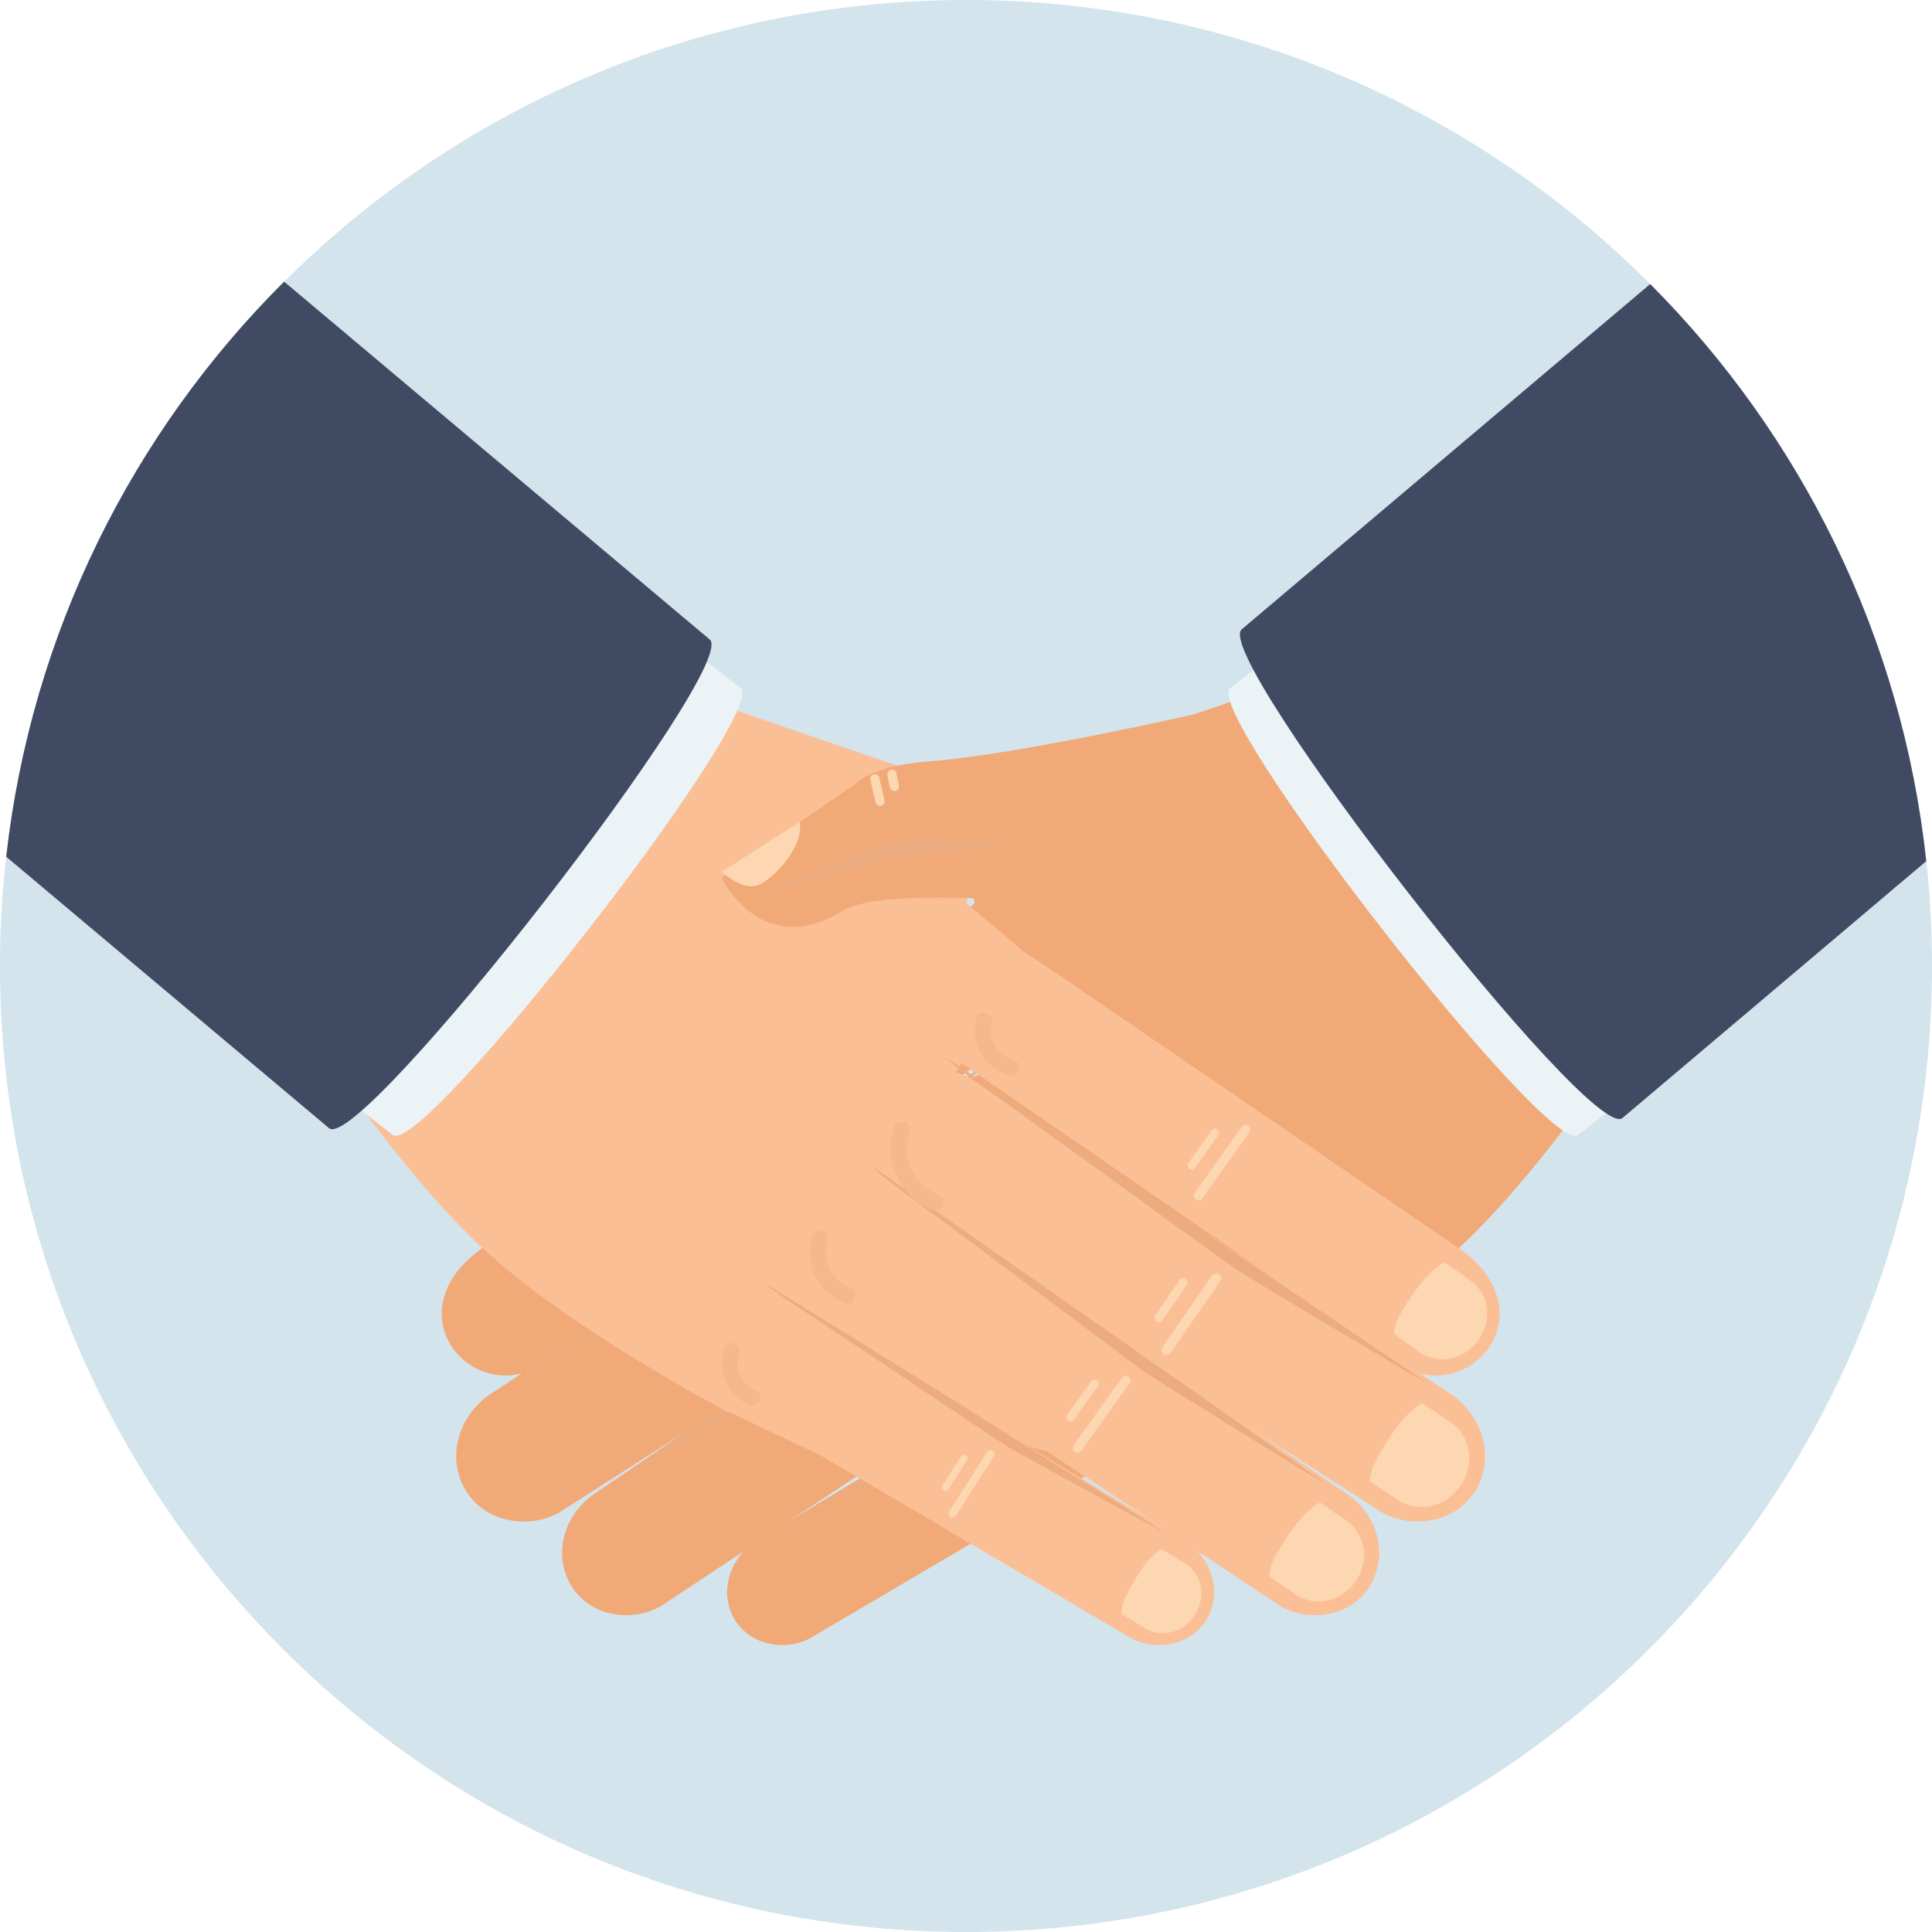
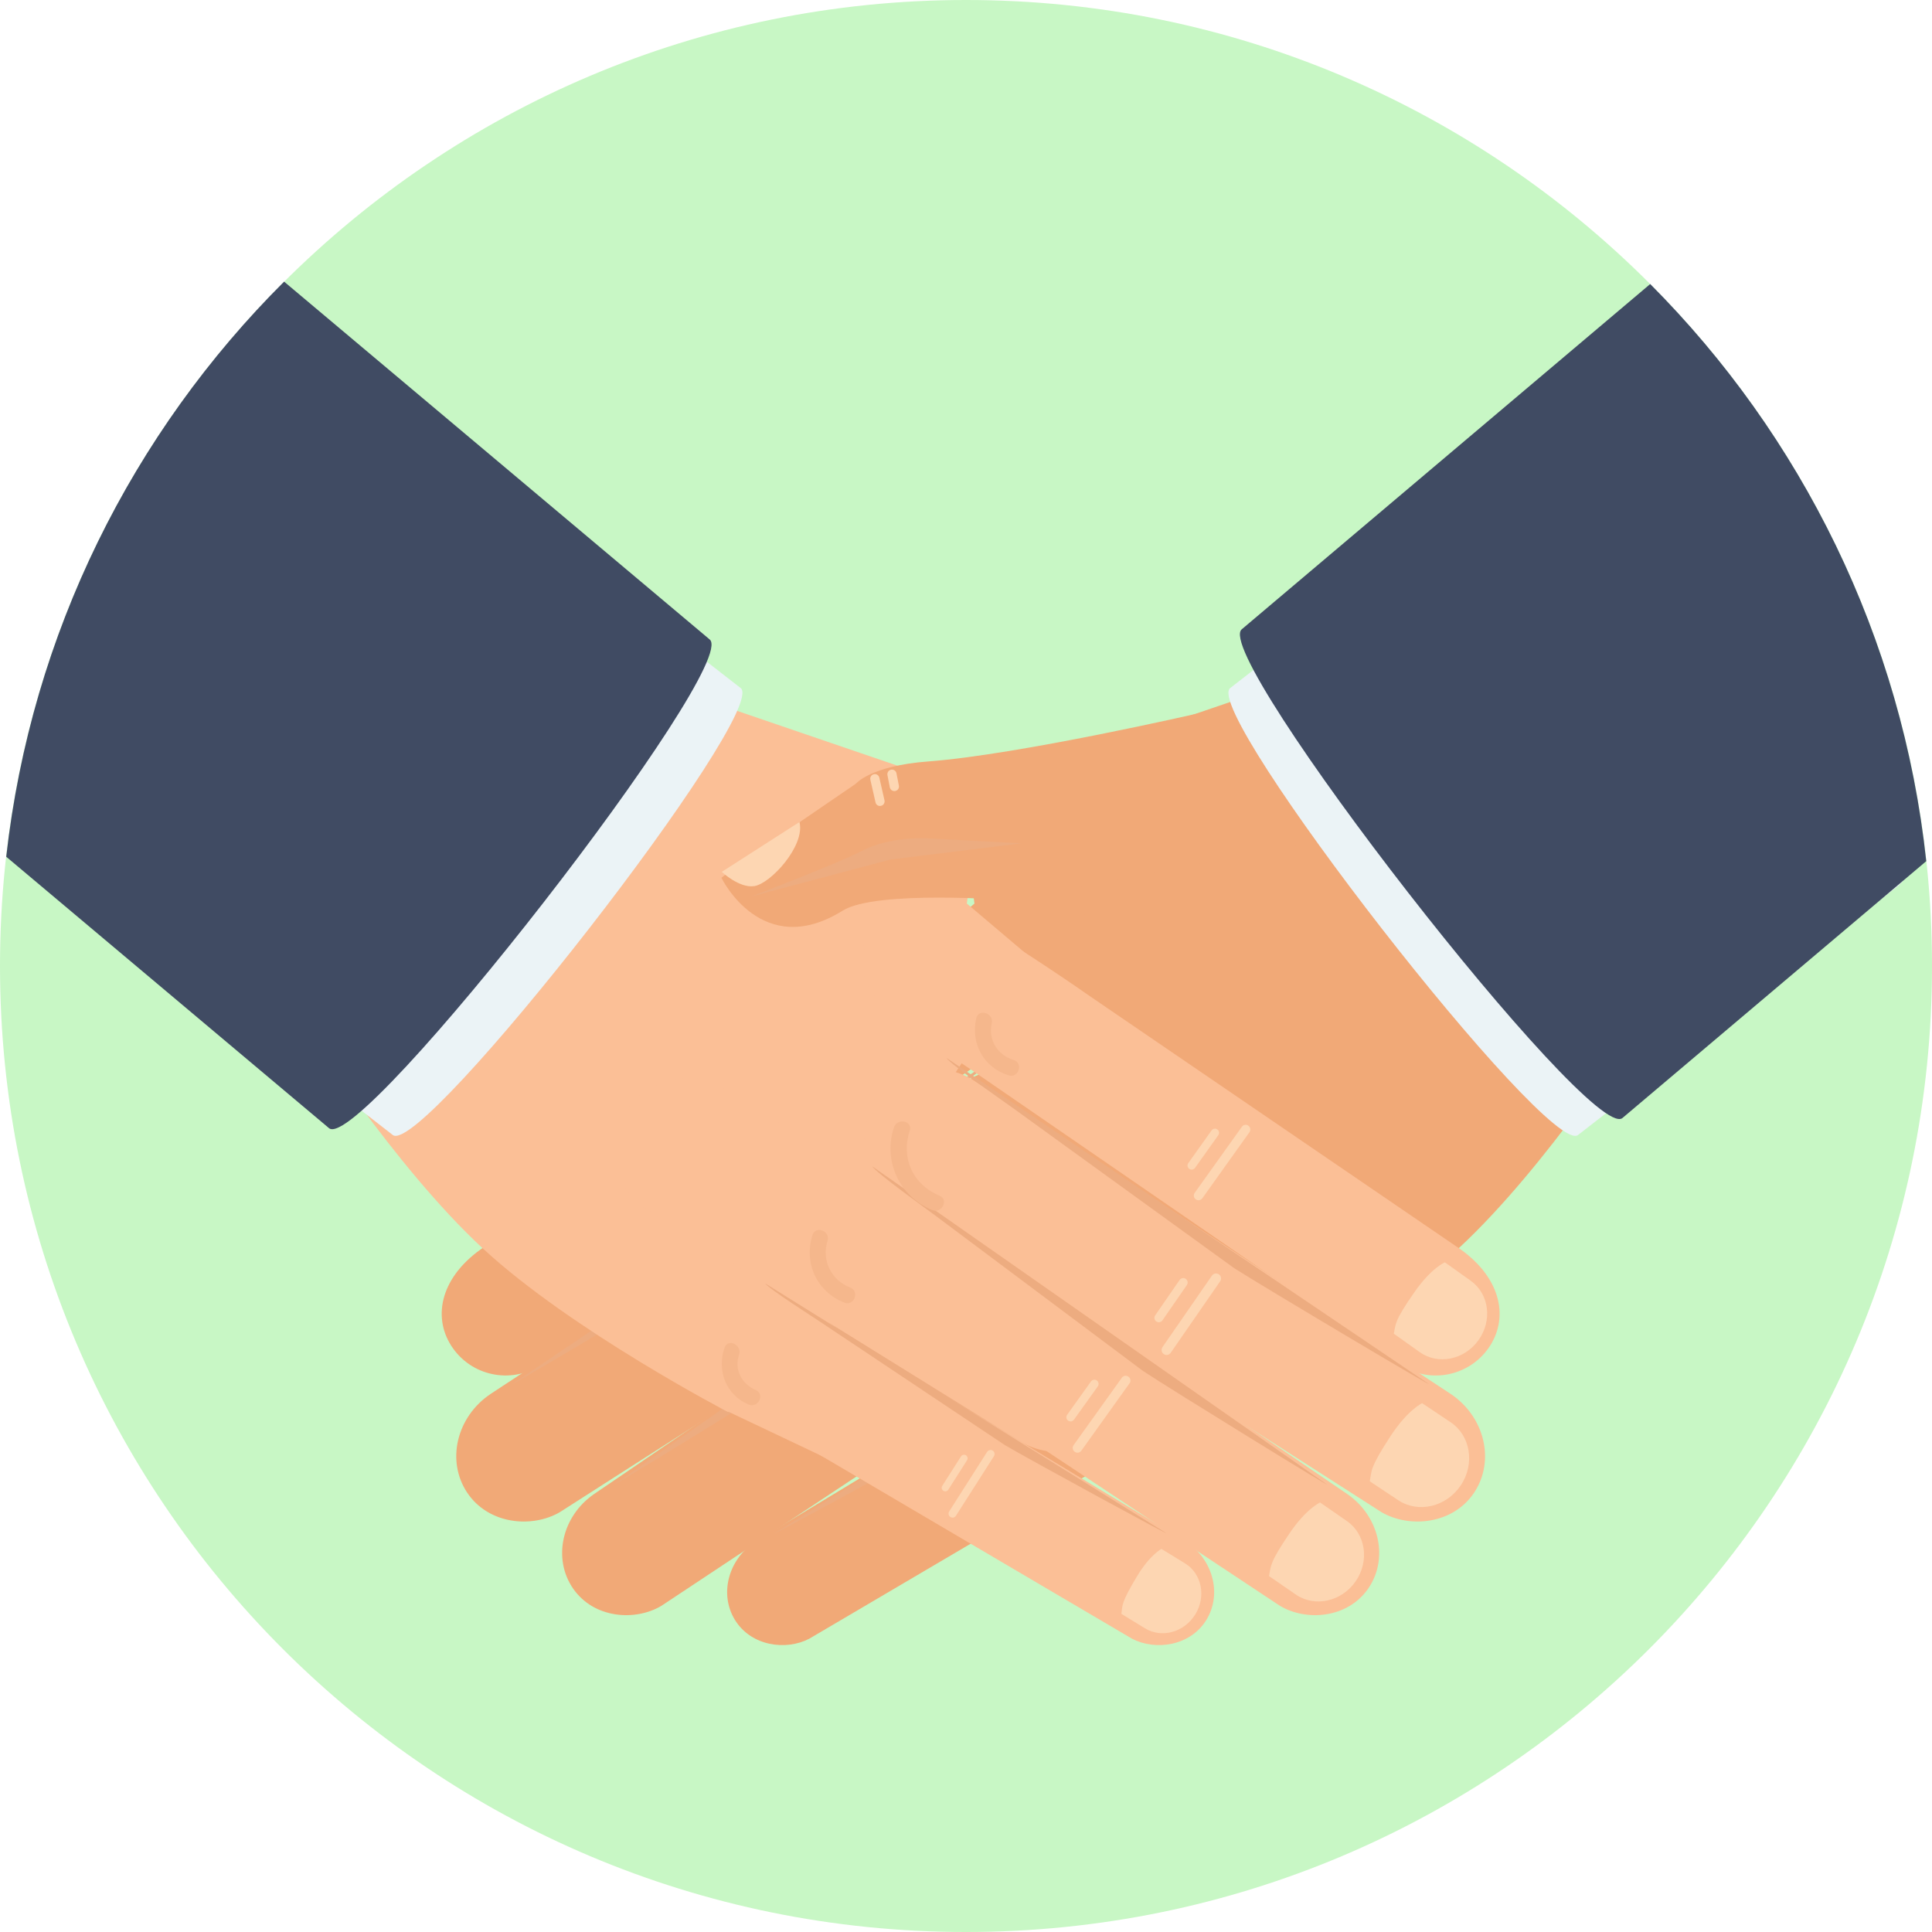
<svg xmlns="http://www.w3.org/2000/svg" version="1.1" id="Layer_1" x="0px" y="0px" viewBox="0 0 473.931 473.931" style="enable-background:new 0 0 473.931 473.931;" xml:space="preserve">
-   <circle style="fill:#D3E4ED;" cx="236.966" cy="236.966" r="236.966" />
+   <circle style="fill:#C8F7C5;" cx="236.966" cy="236.966" r="236.966" />
  <g>
    <path style="fill:#FDD6B2;" d="M260.079,197.67c-0.614-0.135-0.969-0.745-0.834-1.351l1.265-5.56   c0.146-0.614,0.76-0.988,1.351-0.834l0,0c0.614,0.142,0.988,0.76,0.842,1.358l-1.265,5.564   C261.298,197.46,260.692,197.838,260.079,197.67L260.079,197.67z" />
    <path style="fill:#FDD6B2;" d="M256.55,194.025c-0.614-0.153-0.98-0.752-0.827-1.366l0.591-3.005   c0.135-0.606,0.752-0.973,1.351-0.834l0,0c0.617,0.146,0.98,0.763,0.842,1.366l-0.58,3.001   C257.77,193.801,257.156,194.167,256.55,194.025L256.55,194.025z" />
  </g>
  <path style="fill:#FBBF96;" d="M298.622,345.784c8.296-5.152,30.638-27.685,25.493-35.992l0,0  c-5.145-8.288-16.045-10.836-24.336-5.691l-64.167,39.158c-8.296,5.149-12.396,13.1-7.244,21.384l0,0  c5.149,8.299,11.76,8.426,22.963,3.566L298.622,345.784z" />
  <path style="fill:#EDAC80;" d="M272.524,324.688l-46.518,33.141c-0.247-8.221,3.48-10.739,8.217-13.676l51.011-33.433  C284.037,312.452,274.376,323.412,272.524,324.688z" />
  <g>
    <path style="fill:#F1A977;" d="M223.099,235.147l15.94-13.497l-3.405-26.843l84.844-28.999l80.773,86.139   c0,0-21.706,34.144-43.453,54.282c-21.747,20.138-60.197,40.168-60.197,40.168L223.099,235.147z" />
    <path style="fill:#F1A977;" d="M316.95,297.129c8.288-5.141,10.832-16.033,5.691-24.333l0,0   c-5.141-8.299-16.037-10.847-24.333-5.691l-90.85,56.358c-8.299,5.145-10.847,16.033-5.699,24.333l0,0   c5.141,8.292,16.037,10.84,24.333,5.699L316.95,297.129z" />
  </g>
  <path style="fill:#EDAC80;" d="M239.817,307.797l-40.714,31.023c-0.116-6.96,2.687-11.831,7.427-14.769l36.639-23.625  C241.972,302.166,241.669,306.54,239.817,307.797z" />
  <g>
    <path style="fill:#F1A977;" d="M237.157,262.971c7.121-5.078,31.341-18.716,26.263-25.822l4.707-23.307   c-5.078-7.113-55.228,27.667-59.236,30.503l-90.958,62.117c-10.222,7.311-11.88,17.201-6.791,24.321l0,0   c5.07,7.113,14.967,8.763,22.076,3.682L237.157,262.971z" />
    <path style="fill:#F1A977;" d="M296.201,344.493c7.719-3.412,10.069-14.686,6.077-21.163l0,0c-3.981-6.481-12.86-8.239-19.846-3.94   l-96.721,58.502c-6.975,4.288-9.407,13.021-5.418,19.498l0,0c3.989,6.469,12.576,7.562,18.23,4.591l98.101-57.735" />
  </g>
  <path style="fill:#EDAC80;" d="M275.001,324.257l-45.29,30.241c-5.343,3.173-43.311,23.861-39.315,21.414l98.139-61.095  C287.506,316.224,276.553,323.202,275.001,324.257z" />
  <path style="fill:#F1A977;" d="M254.87,295.681c9.343-4.561,11.723-18.548,6.511-26.338l0,0c-5.205-7.787-16.228-9.545-24.613-3.933  l-116.384,76.508c-8.397,5.605-10.978,16.464-5.766,24.258l0,0c5.205,7.779,15.828,8.737,22.656,4.804l118.112-75.632" />
  <path style="fill:#EDAC80;" d="M227.828,271.745l-54.349,39.333c-6.447,4.157-52.224,31.393-47.423,28.187l118.004-79.767  C242.855,261.28,229.707,270.38,227.828,271.745z" />
  <path style="fill:#F1A977;" d="M273.111,320.407c8.823-4.486,10.885-17.852,5.796-25.186l0,0c-5.078-7.33-15.596-8.842-23.502-3.368  l-109.682,74.648c-7.914,5.459-10.211,15.85-5.13,23.191l0,0c5.078,7.338,15.207,8.075,21.657,4.224l111.344-73.825" />
  <path style="fill:#EDAC80;" d="M246.982,298.027l-51.172,38.286c-6.065,4.056-49.257,30.686-44.733,27.566l111.183-77.776  C261.137,287.824,248.752,296.695,246.982,298.027z" />
  <path style="fill:#FBBF96;" d="M177.591,345.784c-8.295-5.152-30.638-27.685-25.493-35.992l0,0  c5.145-8.288,16.041-10.836,24.336-5.691l64.164,39.158c8.292,5.149,12.396,13.1,7.244,21.384l0,0  c-5.149,8.299-11.764,8.426-22.963,3.566L177.591,345.784z" />
  <path style="fill:#EDAC80;" d="M203.69,324.688l46.514,33.141c0.247-8.221-3.48-10.739-8.213-13.676l-51.015-33.433  C192.173,312.452,201.834,323.412,203.69,324.688z" />
  <g>
    <path style="fill:#FBBF96;" d="M253.111,235.147l-15.936-13.497l3.405-26.843l-84.844-28.999l-80.77,86.139   c0,0,21.706,34.144,43.453,54.282s60.197,40.168,60.197,40.168L253.111,235.147z" />
    <path style="fill:#FBBF96;" d="M159.264,297.129c-8.288-5.141-10.832-16.033-5.691-24.333l0,0   c5.141-8.299,16.037-10.847,24.333-5.691l90.846,56.358c8.303,5.145,10.851,16.033,5.702,24.333l0,0   c-5.141,8.292-16.041,10.84-24.333,5.699L159.264,297.129z" />
  </g>
  <path style="fill:#EDAC80;" d="M236.393,307.797l40.718,31.023c0.116-6.96-2.687-11.831-7.427-14.769l-36.639-23.625  C234.242,302.166,234.545,306.54,236.393,307.797z" />
  <path style="fill:#FBBF96;" d="M239.054,262.971c-7.117-5.078-31.341-18.716-26.26-25.822l-4.707-23.307  c5.078-7.113,55.221,27.667,59.236,30.503l90.958,62.121c10.219,7.311,11.88,17.201,6.791,24.321l0,0  c-5.074,7.113-14.971,8.763-22.076,3.682L239.054,262.971z" />
  <g>
    <path style="fill:#FDD6B2;" d="M341.907,327.165l6.361,4.524c4.505,3.207,10.967,1.893,14.421-2.945   c3.461-4.834,2.604-11.36-1.908-14.567l-6.35-4.524c0,0-3.311,1.381-7.409,7.248C341.93,324.167,342.42,324.818,341.907,327.165z" />
    <path style="fill:#FDD6B2;" d="M293.328,294.211c-0.516-0.37-0.629-1.081-0.266-1.594l11.577-16.209   c0.374-0.52,1.074-0.651,1.598-0.269l0,0c0.509,0.359,0.632,1.081,0.262,1.598l-11.566,16.217   C294.559,294.462,293.844,294.578,293.328,294.211L293.328,294.211z" />
    <path style="fill:#FDD6B2;" d="M291.73,286.716c-0.453-0.318-0.569-0.947-0.236-1.399l5.717-8.026   c0.326-0.453,0.962-0.561,1.407-0.236l0,0c0.471,0.333,0.558,0.965,0.236,1.414l-5.706,8.019   C292.815,286.941,292.183,287.053,291.73,286.716L291.73,286.716z" />
  </g>
  <path style="fill:#FBBF96;" d="M180.012,344.493c-7.719-3.412-10.069-14.686-6.08-21.163l0,0c3.981-6.481,12.864-8.239,19.85-3.94  l96.717,58.502c6.978,4.288,9.407,13.021,5.422,19.498l0,0c-3.989,6.469-12.576,7.562-18.234,4.591l-98.101-57.739" />
  <path style="fill:#EDAC80;" d="M201.213,324.257l45.29,30.241c5.343,3.173,43.311,23.861,39.315,21.414l-98.139-61.099  C188.708,316.224,199.657,323.202,201.213,324.257z" />
  <g>
    <path style="fill:#FDD6B2;" d="M275.079,395.889l5.788,3.543c4.108,2.514,9.62,0.988,12.344-3.405   c2.717-4.4,1.59-10.005-2.518-12.527l-5.781-3.536c0,0-2.784,1.392-5.994,6.709C274.93,393.289,275.39,393.809,275.079,395.889z" />
    <path style="fill:#FDD6B2;" d="M233.145,372.126c-0.471-0.288-0.606-0.902-0.303-1.369l9.302-14.604   c0.292-0.46,0.913-0.599,1.373-0.307l0,0c0.46,0.299,0.591,0.917,0.299,1.369l-9.313,14.604   C234.208,372.29,233.602,372.429,233.145,372.126L233.145,372.126z" />
    <path style="fill:#FDD6B2;" d="M231.417,365.693c-0.415-0.258-0.539-0.79-0.273-1.212l4.599-7.214   c0.262-0.412,0.804-0.535,1.212-0.273l0,0c0.419,0.266,0.528,0.801,0.269,1.212l-4.599,7.222   C232.375,365.832,231.821,365.963,231.417,365.693L231.417,365.693z" />
  </g>
  <path style="fill:#FBBF96;" d="M221.344,295.681c-9.343-4.561-11.723-18.548-6.507-26.338l0,0  c5.205-7.787,16.224-9.545,24.613-3.933l116.384,76.508c8.393,5.605,10.978,16.464,5.766,24.258l0,0  c-5.205,7.779-15.828,8.737-22.656,4.804l-118.116-75.628" />
  <path style="fill:#EDAC80;" d="M248.386,271.745l54.349,39.333c6.447,4.157,52.224,31.393,47.423,28.187l-118.004-79.767  C233.362,261.28,246.507,270.38,248.386,271.745z" />
  <g>
    <path style="fill:#FDD6B2;" d="M336.018,363.37l6.956,4.625c4.935,3.289,11.805,1.665,15.356-3.618   c3.543-5.291,2.417-12.243-2.529-15.528l-6.937-4.632c0,0-3.495,1.579-7.701,7.989C335.943,360.159,336.493,360.822,336.018,363.37   z" />
    <path style="fill:#FDD6B2;" d="M285.485,332.171c-0.572-0.389-0.703-1.149-0.326-1.71l12.138-17.545   c0.385-0.561,1.149-0.703,1.706-0.314l0,0c0.558,0.393,0.7,1.156,0.311,1.703l-12.138,17.553   C286.787,332.41,286.039,332.556,285.485,332.171L285.485,332.171z" />
    <path style="fill:#FDD6B2;" d="M283.648,324.167c-0.494-0.344-0.617-1.007-0.269-1.508l5.987-8.673   c0.348-0.49,1.029-0.614,1.504-0.281l0,0c0.505,0.352,0.61,1.018,0.284,1.515l-6.002,8.677   C284.815,324.388,284.131,324.508,283.648,324.167L283.648,324.167z" />
  </g>
  <path style="fill:#FBBF96;" d="M203.103,320.407c-8.819-4.486-10.881-17.852-5.796-25.186l0,0c5.078-7.33,15.599-8.842,23.506-3.368  l109.682,74.648c7.914,5.459,10.211,15.85,5.13,23.191l0,0c-5.078,7.338-15.207,8.075-21.657,4.224L202.62,320.093" />
  <path style="fill:#EDAC80;" d="M229.231,298.027l51.169,38.286c6.069,4.056,49.26,30.686,44.736,27.566l-111.183-77.776  C215.073,287.824,227.462,296.695,229.231,298.027z" />
  <g>
    <path style="fill:#FDD6B2;" d="M311.303,386.625l6.556,4.516c4.647,3.207,11.214,1.762,14.675-3.207   c3.457-4.991,2.492-11.633-2.163-14.836l-6.548-4.528c0,0-3.349,1.459-7.446,7.498C311.281,383.564,311.79,384.204,311.303,386.625   z" />
    <path style="fill:#FDD6B2;" d="M263.644,356.133c-0.535-0.37-0.659-1.1-0.284-1.631l11.831-16.531   c0.374-0.531,1.1-0.644,1.624-0.262l0,0c0.528,0.374,0.655,1.104,0.269,1.624l-11.824,16.531   C264.879,356.391,264.157,356.519,263.644,356.133L263.644,356.133z" />
    <path style="fill:#FDD6B2;" d="M262.017,348.481c-0.464-0.326-0.576-0.965-0.236-1.433l5.841-8.168   c0.333-0.464,0.984-0.572,1.437-0.247l0,0c0.471,0.341,0.561,0.98,0.243,1.448l-5.845,8.168   C263.124,348.717,262.477,348.826,262.017,348.481L262.017,348.481z" />
  </g>
  <g>
    <path style="fill:#F5B78C;" d="M248.632,260.011c-3.936-1.205-6.297-4.935-5.362-9.018c0.561-2.477-3.218-3.693-3.794-1.19   c-1.411,6.166,1.848,12.135,7.97,13.994C249.893,264.542,251.083,260.756,248.632,260.011L248.632,260.011z" />
    <path style="fill:#F5B78C;" d="M230.451,293.29c-6.541-2.69-9.489-9.235-7.281-15.932c0.804-2.432-3.087-3.203-3.88-0.801   c-2.728,8.277,1.355,16.988,9.403,20.28C231.035,297.803,232.831,294.256,230.451,293.29L230.451,293.29z" />
    <path style="fill:#F5B78C;" d="M208.573,315.849c-4.655-1.833-7.094-6.615-5.575-11.446c0.76-2.417-2.919-3.895-3.689-1.448   c-2.17,6.87,1.044,13.931,7.813,16.583C209.501,320.482,210.96,316.781,208.573,315.849L208.573,315.849z" />
    <path style="fill:#F5B78C;" d="M185.389,340.983c-3.398-1.456-5.366-4.999-4.093-8.629c0.834-2.38-2.713-4.183-3.555-1.774   c-1.949,5.583,0.296,11.57,5.871,13.957C185.958,345.552,187.747,342.004,185.389,340.983L185.389,340.983z" />
  </g>
  <path style="fill:#EBF3F6;" d="M96.35,278.421l-78.083-60.77c-7.255-5.658-6.155-19.191,2.462-30.26l54.14-69.574  c8.61-11.068,21.47-15.461,28.725-9.811l78.091,60.774C188.944,174.426,103.613,284.067,96.35,278.421z" />
  <path style="fill:#F1A977;" d="M181.352,211.806l28.58-19.547c0,0,3.633-4.412,17.743-5.47  c22.278-1.665,66.495-11.854,66.495-11.854c27.24,8.09,24.838,32.25,24.838,32.25l-71.299,13.642c0,0-32.826-2.552-41.002,2.563  c-19.876,12.396-29.732-8.06-29.732-8.06L181.352,211.806z" />
  <path style="fill:#FDD6B2;" d="M196.117,201.643l-19.061,12.232c0,0,4.296,4.034,7.947,3.499  C189.045,216.775,197.572,207.454,196.117,201.643z" />
  <path style="fill:#EDAC80;" d="M184.256,219.926l34.17-9.077l32.194-3.977l-22.87-1.212c0,0-9.373-0.632-16.381,3.098  C205.946,211.638,184.256,219.926,184.256,219.926z" />
  <g>
    <path style="fill:#FDD6B2;" d="M216.135,197.67c0.61-0.135,0.969-0.745,0.834-1.351l-1.265-5.56   c-0.146-0.614-0.763-0.988-1.355-0.834l0,0c-0.614,0.142-0.984,0.76-0.842,1.358l1.268,5.564   C214.915,197.46,215.522,197.838,216.135,197.67L216.135,197.67z" />
    <path style="fill:#FDD6B2;" d="M219.664,194.025c0.614-0.153,0.98-0.752,0.827-1.366l-0.591-3.005   c-0.135-0.606-0.752-0.973-1.355-0.834l0,0c-0.614,0.146-0.977,0.763-0.838,1.366l0.58,3.001   C218.444,193.801,219.054,194.167,219.664,194.025L219.664,194.025z" />
  </g>
  <path style="fill:#EBF3F6;" d="M387.108,278.421l78.083-60.766c7.255-5.658,6.155-19.191-2.458-30.26l-54.14-69.574  c-8.614-11.068-21.47-15.461-28.729-9.811l-78.083,60.774C294.518,174.426,379.852,284.067,387.108,278.421z" />
  <path style="fill:#404B63;" d="M174.07,156.847L69.694,69.088C32.58,106.068,7.701,155.283,1.527,210.163l79.213,66.607  C88.624,282.907,181.962,162.972,174.07,156.847z" />
  <path style="fill:#404B63;" d="M397.974,274.275l74.547-63.026c-5.934-55.03-30.686-104.414-67.718-141.573l-100.171,84.676  C296.748,160.477,390.086,280.411,397.974,274.275z" />
  <g>
</g>
  <g>
</g>
  <g>
</g>
  <g>
</g>
  <g>
</g>
  <g>
</g>
  <g>
</g>
  <g>
</g>
  <g>
</g>
  <g>
</g>
  <g>
</g>
  <g>
</g>
  <g>
</g>
  <g>
</g>
  <g>
</g>
</svg>
